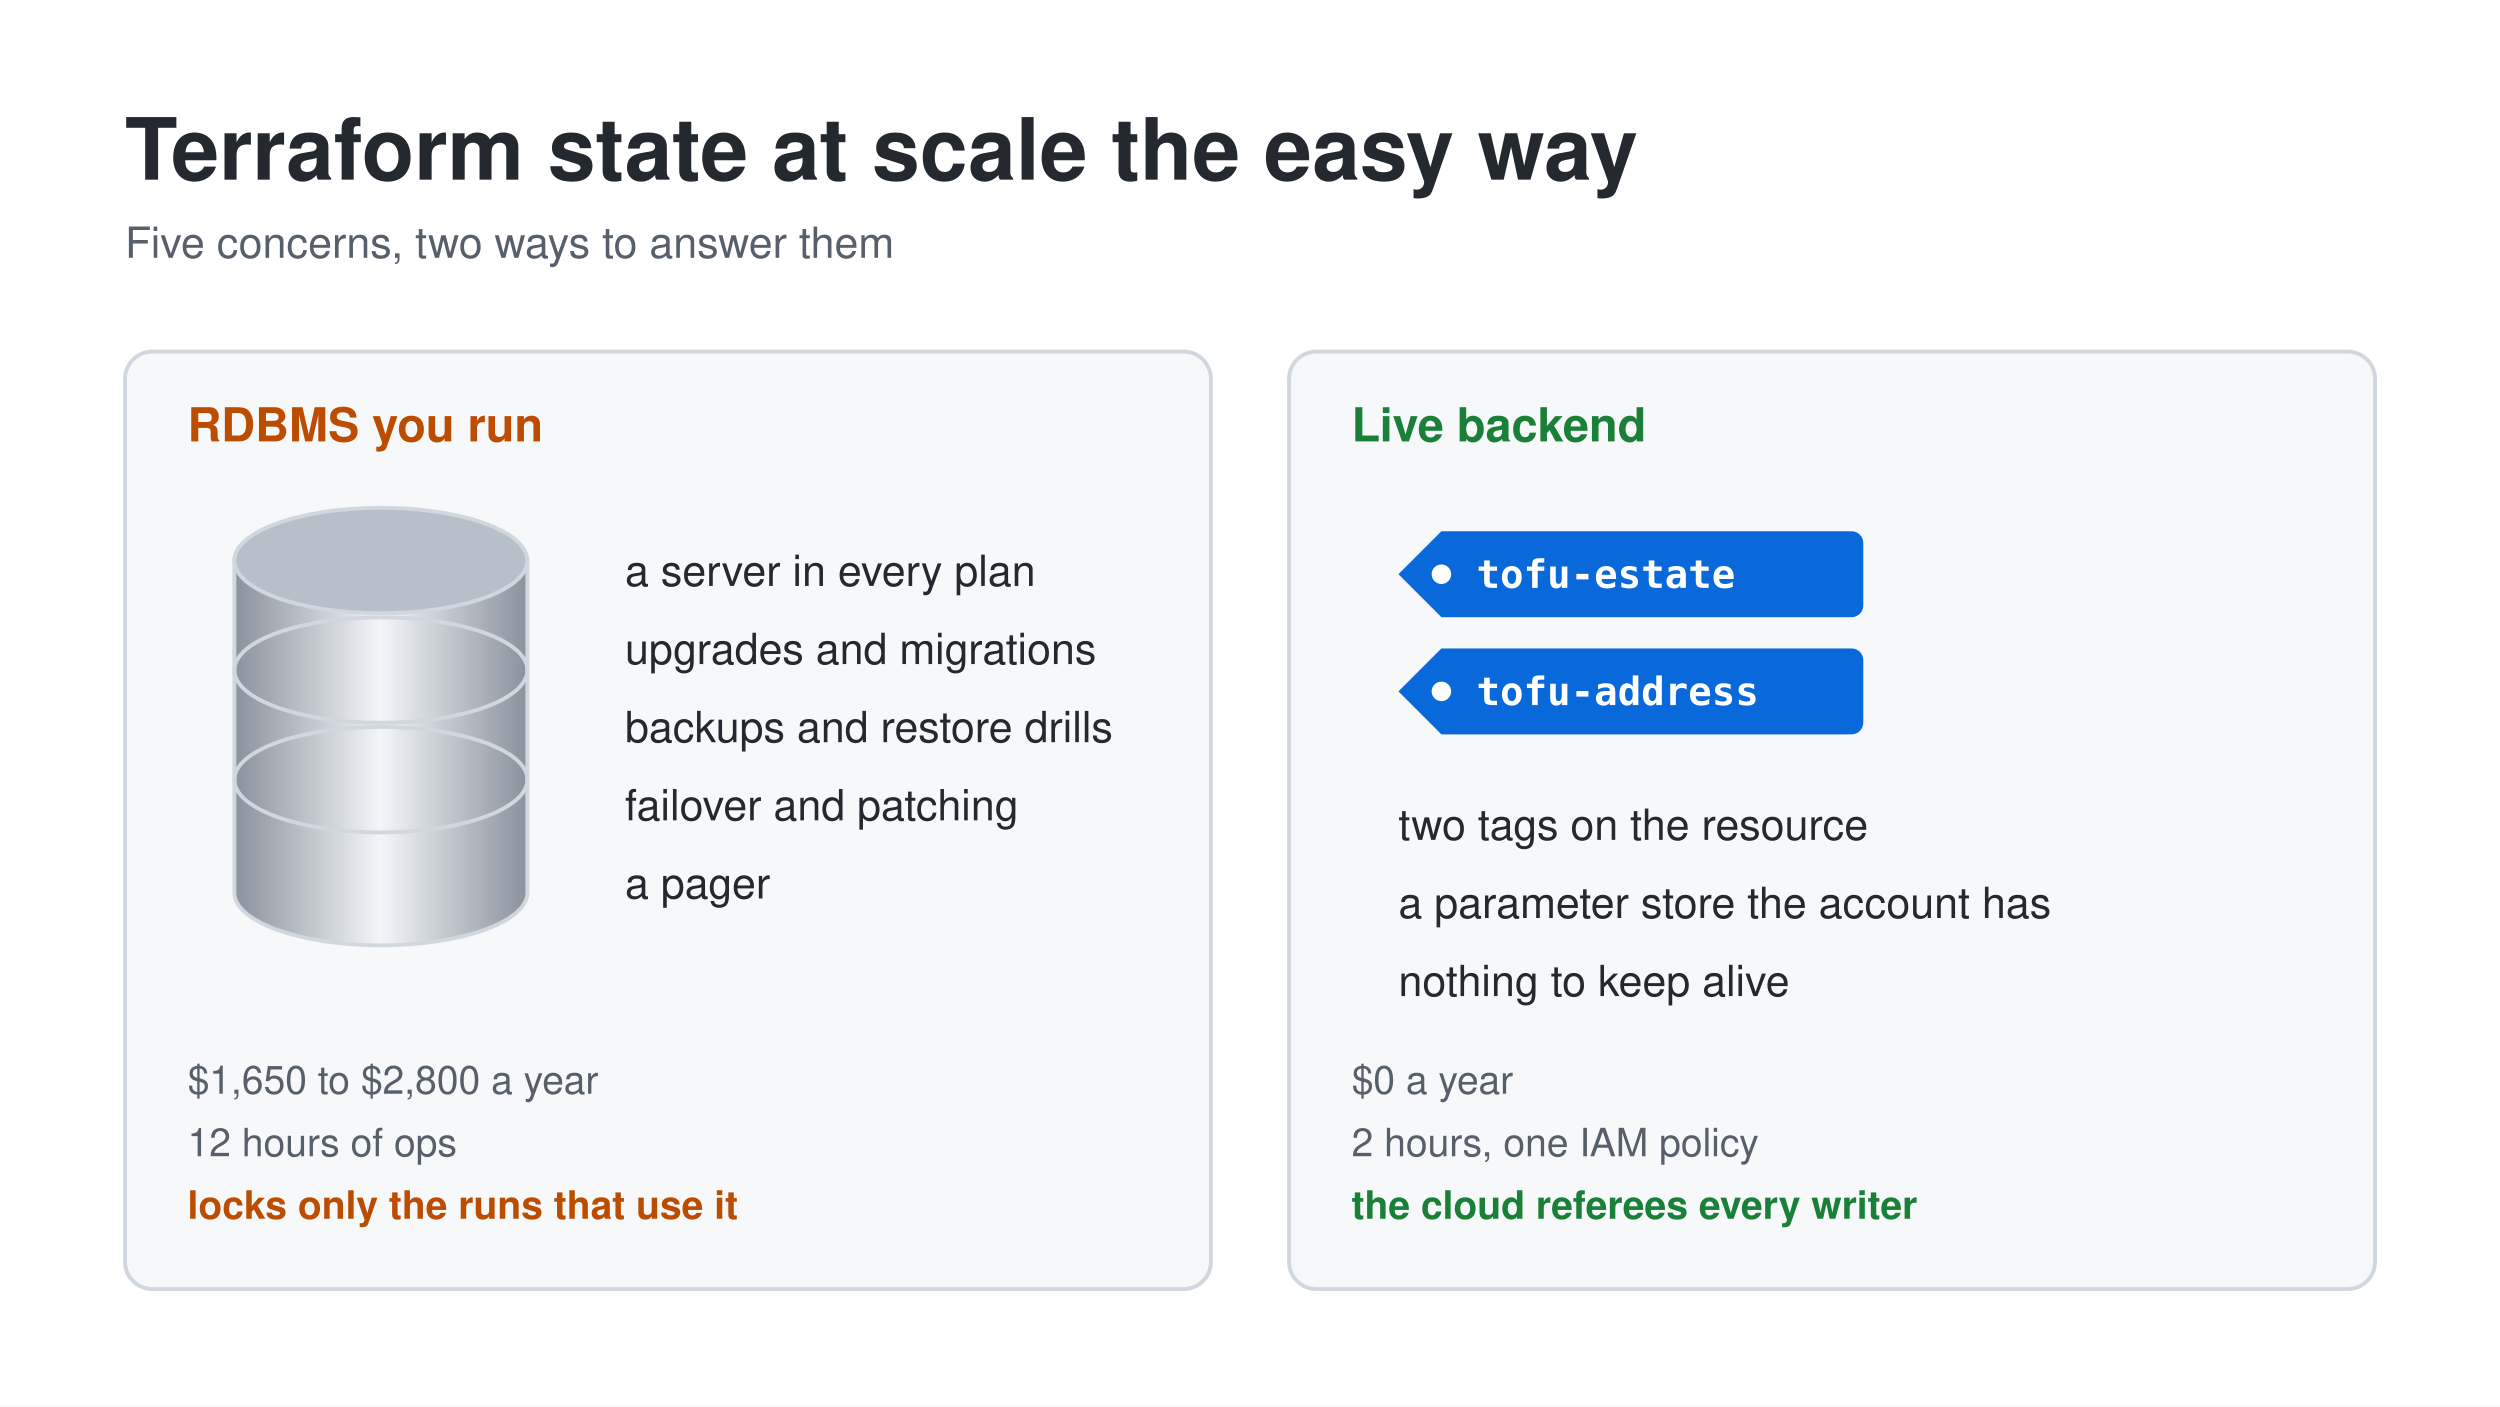
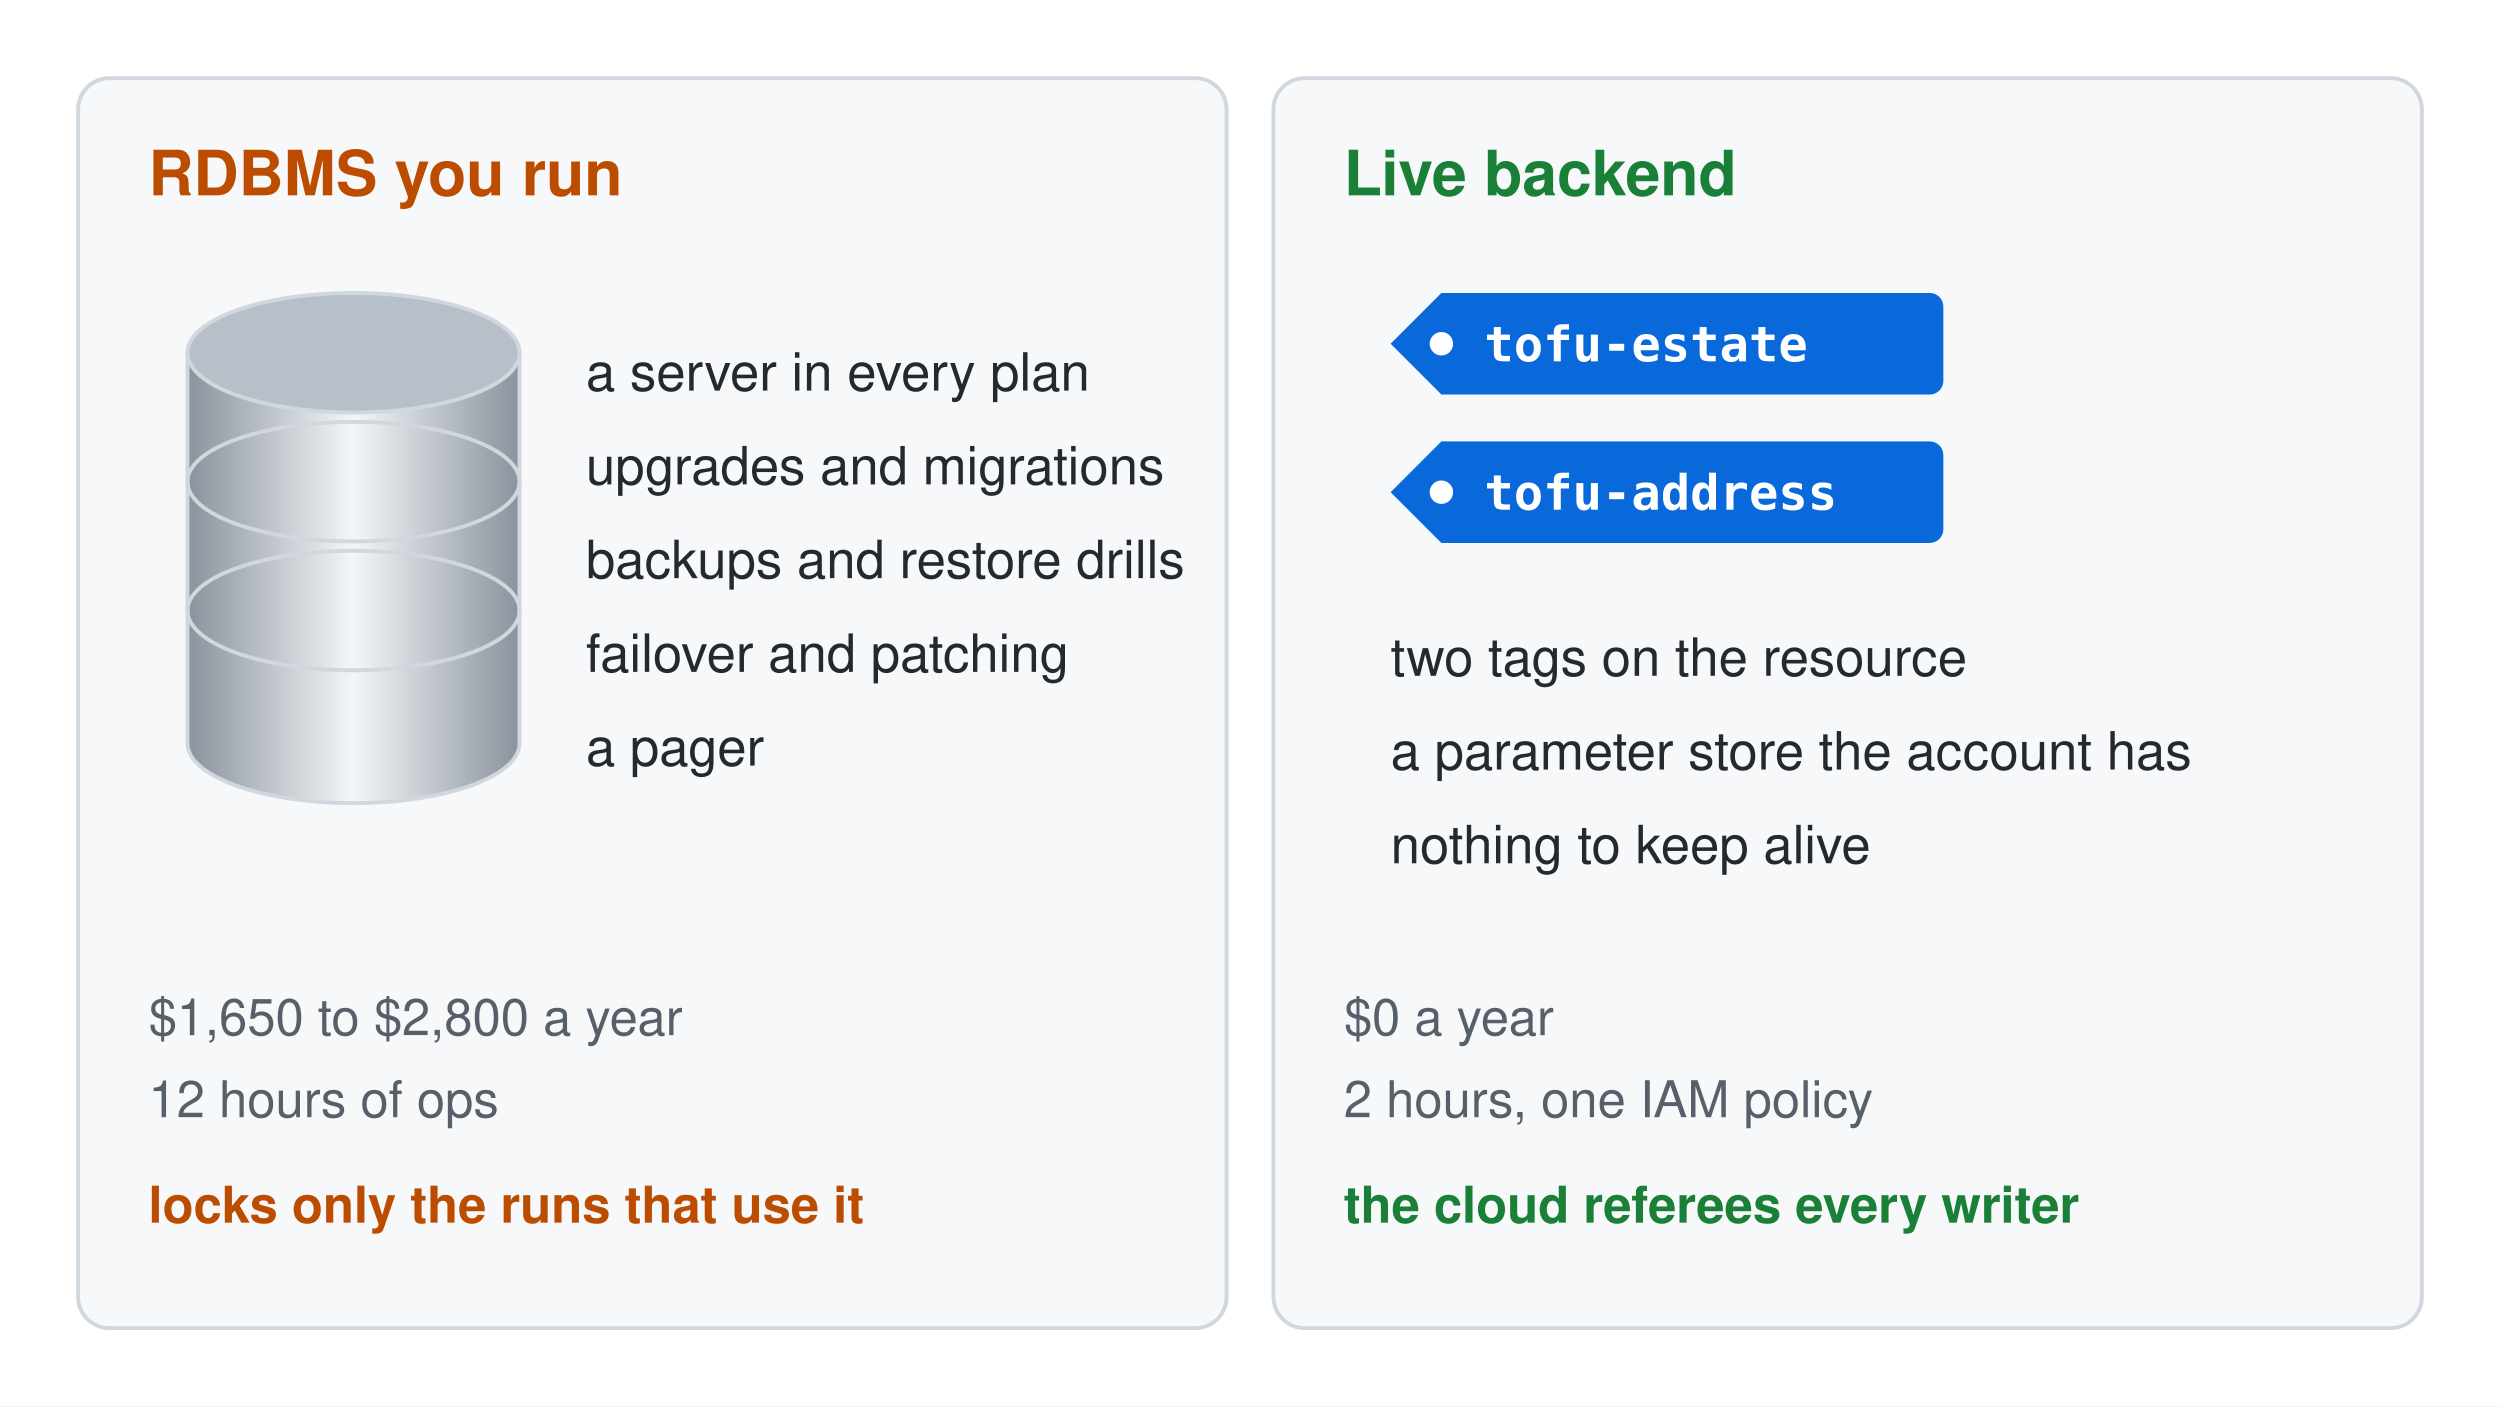
<svg xmlns="http://www.w3.org/2000/svg" viewBox="0 0 1280 720" font-family="-apple-system, Segoe UI, Helvetica, Arial, sans-serif">
  <rect width="1280" height="720" fill="#ffffff" />
-   <text x="64" y="92" font-size="44" font-weight="700" fill="#24292f">Terraform state at scale the easy way</text>
-   <text x="64" y="132" font-size="22" fill="#57606a">Five concerns, two ways to answer them</text>
-   <rect x="64" y="180" width="556" height="480" rx="14" fill="#f6f8fa" stroke="#d0d7de" stroke-width="2" />
-   <text x="96" y="226" font-size="24" font-weight="700" fill="#bc4c00">RDBMS you run</text>
+   <rect x="40" y="40" width="588" height="640" rx="16" fill="#f6f8fa" stroke="#d0d7de" stroke-width="2" />
+   <text x="76" y="100" font-size="32" font-weight="700" fill="#bc4c00">RDBMS you run</text>
  <defs>
    <linearGradient id="cyl" x1="0" x2="1">
      <stop offset="0" stop-color="#8a929c" />
      <stop offset="0.5" stop-color="#f3f6f9" />
      <stop offset="1" stop-color="#8a929c" />
    </linearGradient>
  </defs>
-   <path d="M120 287.0 v170 a75.0 27.0 0 0 0 150 0 v-170 z" fill="url(#cyl)" stroke="#d0d7de" stroke-width="2" />
-   <ellipse cx="195.0" cy="287.0" rx="75.0" ry="27.0" fill="#b7bfc8" stroke="#d0d7de" stroke-width="2" />
-   <ellipse cx="195.0" cy="343.1" rx="75.0" ry="27.0" fill="none" stroke="#d0d7de" stroke-width="2" />
-   <ellipse cx="195.0" cy="399.2" rx="75.0" ry="27.0" fill="none" stroke="#d0d7de" stroke-width="2" />
-   <text x="320" y="300" font-size="22" fill="#24292f">a server in every plan</text>
-   <text x="320" y="340" font-size="22" fill="#24292f">upgrades and migrations</text>
-   <text x="320" y="380" font-size="22" fill="#24292f">backups and restore drills</text>
-   <text x="320" y="420" font-size="22" fill="#24292f">failover and patching</text>
-   <text x="320" y="460" font-size="22" fill="#24292f">a pager</text>
-   <text x="96" y="560" font-size="20" fill="#57606a">$1,650 to $2,800 a year</text>
-   <text x="96" y="592" font-size="20" fill="#57606a">12 hours of ops</text>
-   <text x="96" y="624" font-size="20" font-weight="700" fill="#bc4c00">locks only the runs that use it</text>
-   <rect x="660" y="180" width="556" height="480" rx="14" fill="#f6f8fa" stroke="#d0d7de" stroke-width="2" />
-   <text x="692" y="226" font-size="24" font-weight="700" fill="#1a7f37">Live backend</text>
-   <path d="M716 294 l22 -22 h210 a6 6 0 0 1 6 6 v32 a6 6 0 0 1 -6 6 h-210 z" fill="#0969da" />
-   <circle cx="738" cy="294" r="5" fill="#ffffff" />
-   <text x="756" y="301" font-size="20" font-weight="700" fill="#ffffff" font-family="ui-monospace, SFMono-Regular, Menlo, monospace">tofu-estate</text>
-   <path d="M716 354 l22 -22 h210 a6 6 0 0 1 6 6 v32 a6 6 0 0 1 -6 6 h-210 z" fill="#0969da" />
-   <circle cx="738" cy="354" r="5" fill="#ffffff" />
-   <text x="756" y="361" font-size="20" font-weight="700" fill="#ffffff" font-family="ui-monospace, SFMono-Regular, Menlo, monospace">tofu-address</text>
-   <text x="716" y="430" font-size="22" fill="#24292f">two tags on the resource</text>
-   <text x="716" y="470" font-size="22" fill="#24292f">a parameter store the account has</text>
-   <text x="716" y="510" font-size="22" fill="#24292f">nothing to keep alive</text>
-   <text x="692" y="560" font-size="20" fill="#57606a">$0 a year</text>
-   <text x="692" y="592" font-size="20" fill="#57606a">2 hours, one IAM policy</text>
-   <text x="692" y="624" font-size="20" font-weight="700" fill="#1a7f37">the cloud referees every writer</text>
+   <path d="M96 180.6 v200 a85.0 30.6 0 0 0 170 0 v-200 z" fill="url(#cyl)" stroke="#d0d7de" stroke-width="2" />
+   <ellipse cx="181.0" cy="180.6" rx="85.0" ry="30.6" fill="#b7bfc8" stroke="#d0d7de" stroke-width="2" />
+   <ellipse cx="181.0" cy="246.6" rx="85.0" ry="30.6" fill="none" stroke="#d0d7de" stroke-width="2" />
+   <ellipse cx="181.0" cy="312.6" rx="85.0" ry="30.6" fill="none" stroke="#d0d7de" stroke-width="2" />
+   <text x="300" y="200" font-size="27" fill="#24292f">a server in every plan</text>
+   <text x="300" y="248" font-size="27" fill="#24292f">upgrades and migrations</text>
+   <text x="300" y="296" font-size="27" fill="#24292f">backups and restore drills</text>
+   <text x="300" y="344" font-size="27" fill="#24292f">failover and patching</text>
+   <text x="300" y="392" font-size="27" fill="#24292f">a pager</text>
+   <text x="76" y="530" font-size="26" fill="#57606a">$1,650 to $2,800 a year</text>
+   <text x="76" y="572" font-size="26" fill="#57606a">12 hours of ops</text>
+   <text x="76" y="626" font-size="26" font-weight="700" fill="#bc4c00">locks only the runs that use it</text>
+   <rect x="652" y="40" width="588" height="640" rx="16" fill="#f6f8fa" stroke="#d0d7de" stroke-width="2" />
+   <text x="688" y="100" font-size="32" font-weight="700" fill="#1a7f37">Live backend</text>
+   <path d="M712 176 l26 -26 h250 a7 7 0 0 1 7 7 v38 a7 7 0 0 1 -7 7 h-250 z" fill="#0969da" />
+   <circle cx="738" cy="176" r="6" fill="#ffffff" />
+   <text x="760" y="185" font-size="25" font-weight="700" fill="#ffffff" font-family="ui-monospace, SFMono-Regular, Menlo, monospace">tofu-estate</text>
+   <path d="M712 252 l26 -26 h250 a7 7 0 0 1 7 7 v38 a7 7 0 0 1 -7 7 h-250 z" fill="#0969da" />
+   <circle cx="738" cy="252" r="6" fill="#ffffff" />
+   <text x="760" y="261" font-size="25" font-weight="700" fill="#ffffff" font-family="ui-monospace, SFMono-Regular, Menlo, monospace">tofu-address</text>
+   <text x="712" y="346" font-size="27" fill="#24292f">two tags on the resource</text>
+   <text x="712" y="394" font-size="27" fill="#24292f">a parameter store the account has</text>
+   <text x="712" y="442" font-size="27" fill="#24292f">nothing to keep alive</text>
+   <text x="688" y="530" font-size="26" fill="#57606a">$0 a year</text>
+   <text x="688" y="572" font-size="26" fill="#57606a">2 hours, one IAM policy</text>
+   <text x="688" y="626" font-size="26" font-weight="700" fill="#1a7f37">the cloud referees every writer</text>
</svg>
